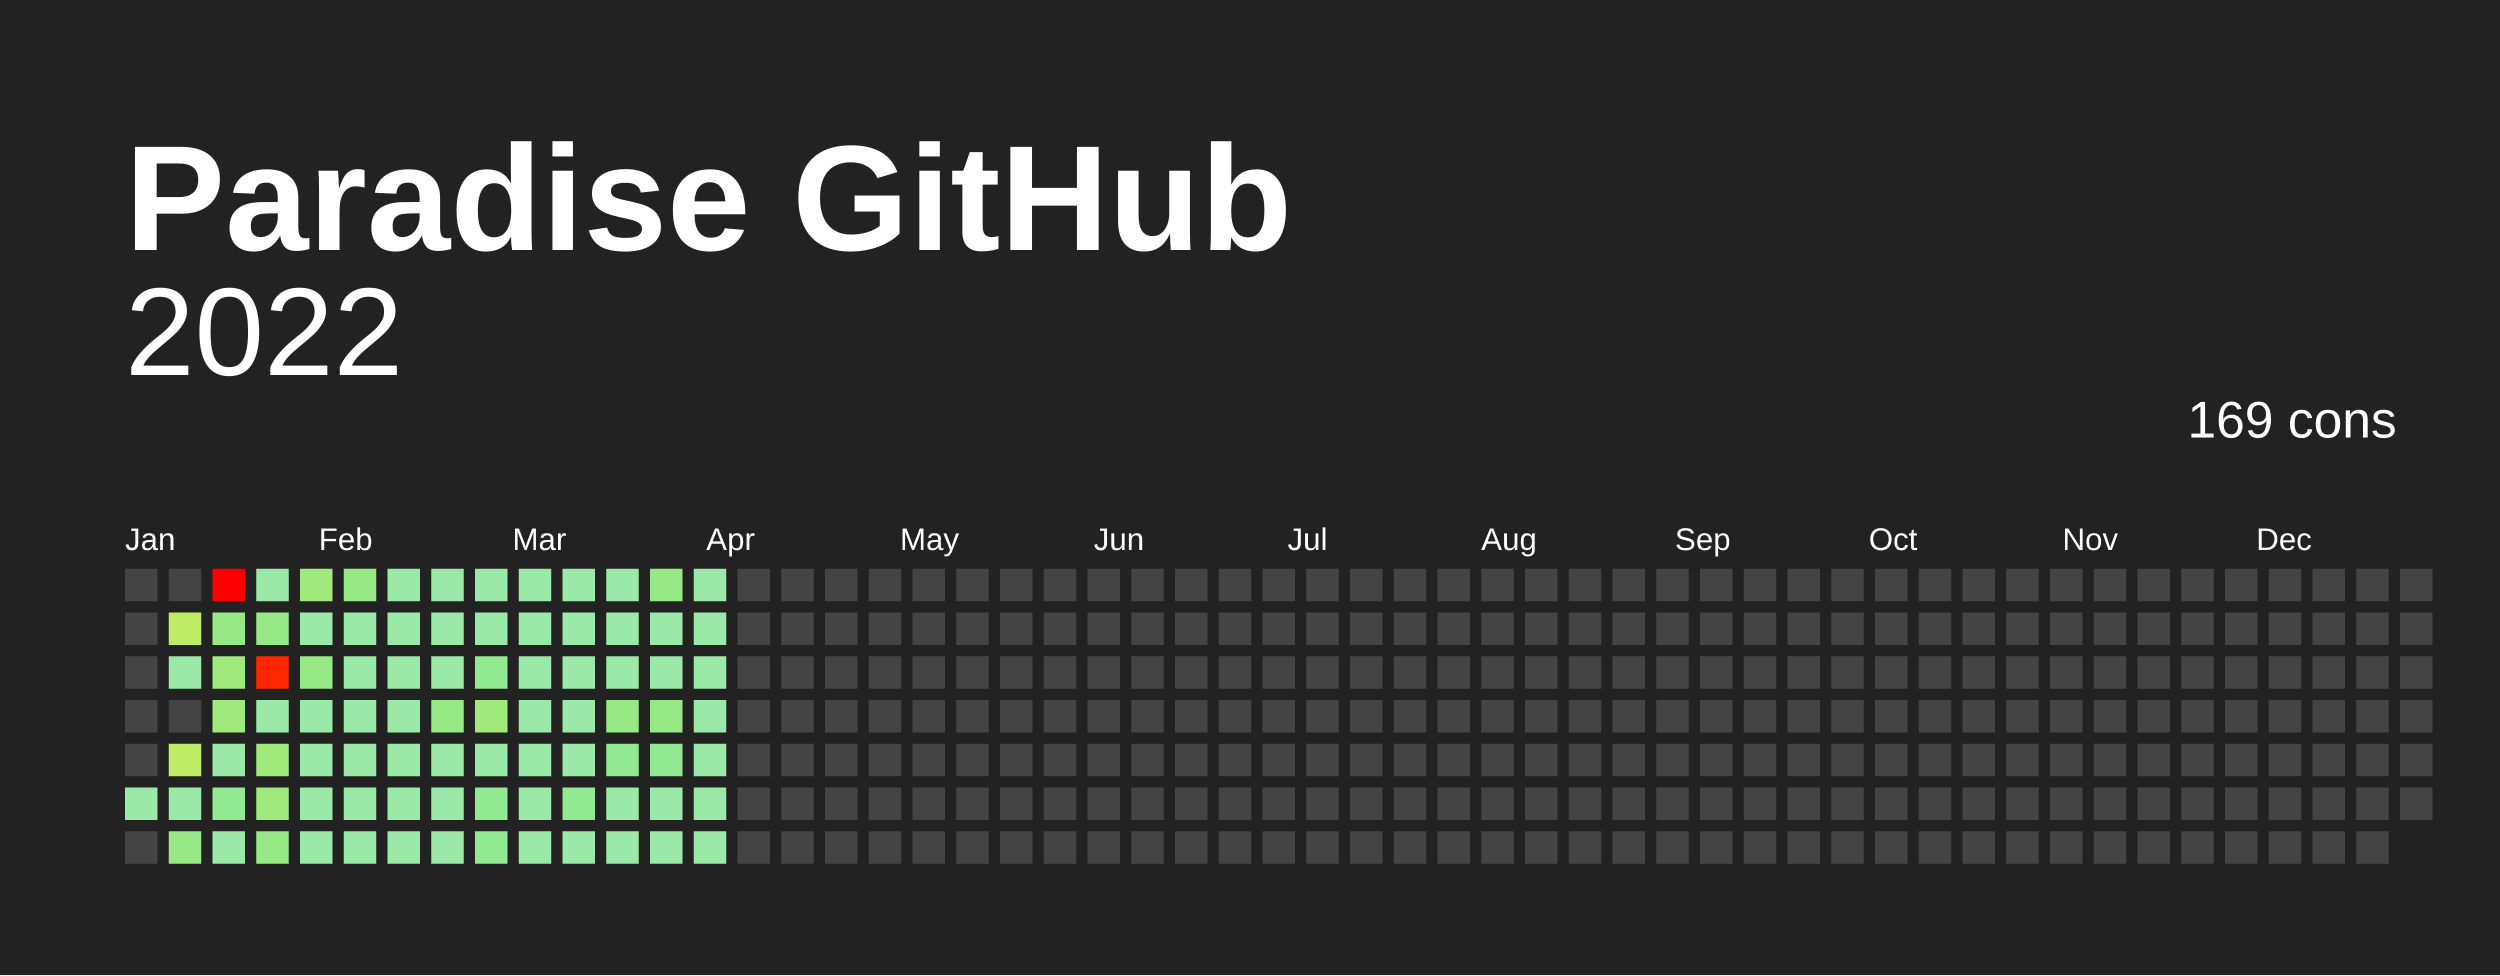
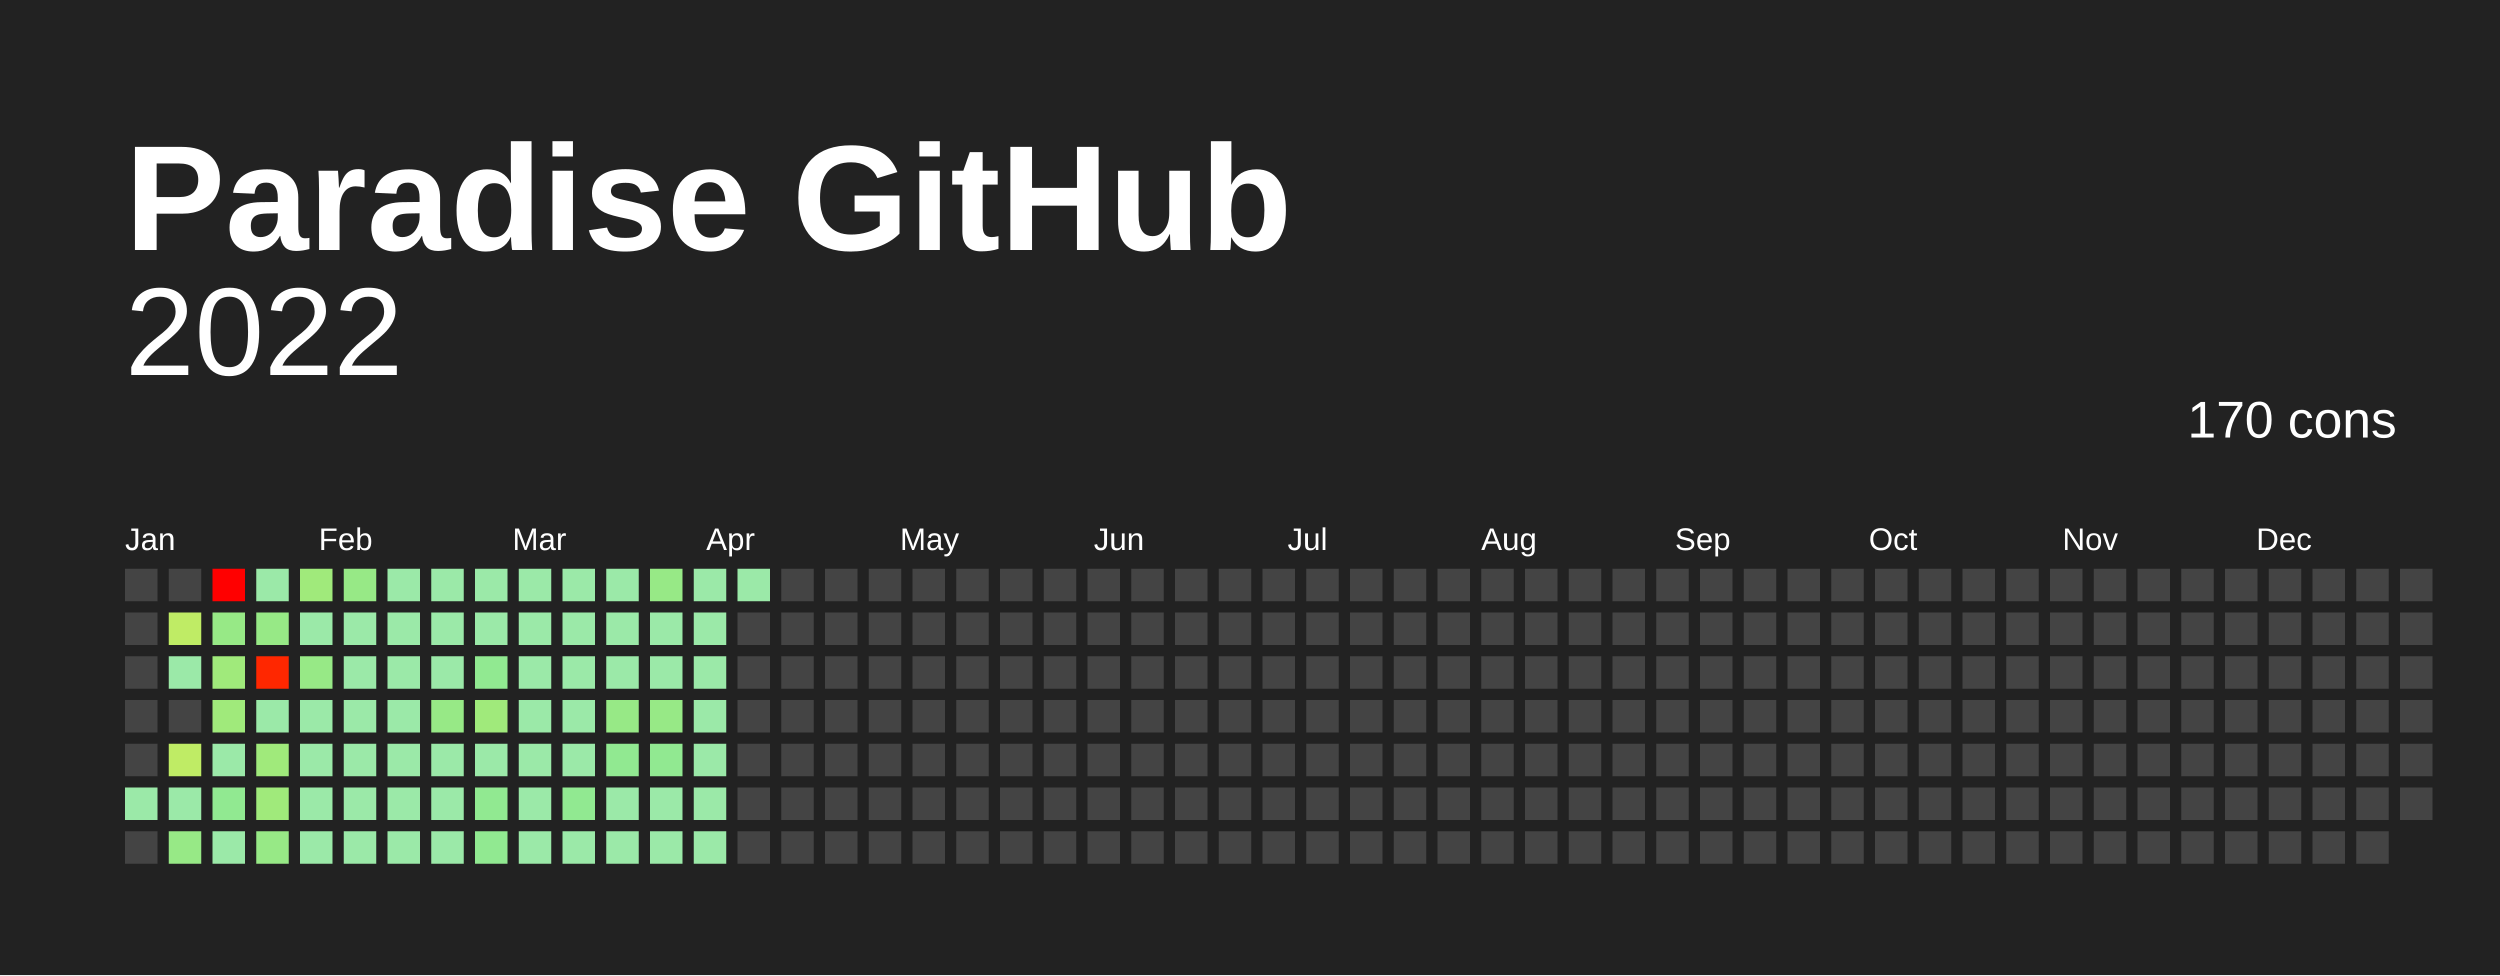
<svg xmlns="http://www.w3.org/2000/svg" baseProfile="full" height="78mm" version="1.1" viewBox="0,0,200,78" width="200mm">
  <defs />
  <rect fill="#222222" height="78" width="200" x="0" y="0" />
  <text fill="#FFFFFF" style="font-size:12px; font-family:Arial; font-weight:bold;" x="10" y="20">Paradise GitHub</text>
  <text alignment-baseline="hanging" fill="#FFFFFF" style="font-size:10.0px; font-family:Arial;" x="10" y="30">2022</text>
-   <text alignment-baseline="hanging" fill="#FFFFFF" style="font-size:4.125px; font-family:Arial;" x="175" y="35">169 cons</text>
+   <text alignment-baseline="hanging" fill="#FFFFFF" style="font-size:4.125px; font-family:Arial;" x="175" y="35">170 cons</text>
  <text fill="#FFFFFF" style="font-size:2.5px; font-family:Arial" x="10.0" y="44">Jan</text>
  <text fill="#FFFFFF" style="font-size:2.5px; font-family:Arial" x="25.5" y="44">Feb</text>
  <text fill="#FFFFFF" style="font-size:2.5px; font-family:Arial" x="41.0" y="44">Mar</text>
  <text fill="#FFFFFF" style="font-size:2.5px; font-family:Arial" x="56.5" y="44">Apr</text>
  <text fill="#FFFFFF" style="font-size:2.5px; font-family:Arial" x="72.0" y="44">May</text>
  <text fill="#FFFFFF" style="font-size:2.5px; font-family:Arial" x="87.5" y="44">Jun</text>
  <text fill="#FFFFFF" style="font-size:2.5px; font-family:Arial" x="103.0" y="44">Jul</text>
  <text fill="#FFFFFF" style="font-size:2.5px; font-family:Arial" x="118.5" y="44">Aug</text>
  <text fill="#FFFFFF" style="font-size:2.5px; font-family:Arial" x="134.0" y="44">Sep</text>
  <text fill="#FFFFFF" style="font-size:2.5px; font-family:Arial" x="149.5" y="44">Oct</text>
  <text fill="#FFFFFF" style="font-size:2.5px; font-family:Arial" x="165.0" y="44">Nov</text>
  <text fill="#FFFFFF" style="font-size:2.5px; font-family:Arial" x="180.5" y="44">Dec</text>
  <rect fill="#444444" height="2.6" width="2.6" x="10.0" y="45.5" />
  <rect fill="#444444" height="2.6" width="2.6" x="10.0" y="49.0" />
  <rect fill="#444444" height="2.6" width="2.6" x="10.0" y="52.5" />
  <rect fill="#444444" height="2.6" width="2.6" x="10.0" y="56.0" />
  <rect fill="#444444" height="2.6" width="2.6" x="10.0" y="59.5" />
  <rect fill="#9be9a8" height="2.6" width="2.6" x="10.0" y="63.0" />
  <rect fill="#444444" height="2.6" width="2.6" x="10.0" y="66.5" />
  <rect fill="#444444" height="2.6" width="2.6" x="13.5" y="45.5" />
  <rect fill="#bfec65" height="2.6" width="2.6" x="13.5" y="49.0" />
  <rect fill="#9be9a8" height="2.6" width="2.6" x="13.5" y="52.5" />
  <rect fill="#444444" height="2.6" width="2.6" x="13.5" y="56.0" />
  <rect fill="#bfec65" height="2.6" width="2.6" x="13.5" y="59.5" />
  <rect fill="#9be9a8" height="2.6" width="2.6" x="13.5" y="63.0" />
  <rect fill="#97e986" height="2.6" width="2.6" x="13.5" y="66.5" />
  <rect fill="red" height="2.6" width="2.6" x="17.0" y="45.5" />
  <rect fill="#97e986" height="2.6" width="2.6" x="17.0" y="49.0" />
  <rect fill="#a0ea7b" height="2.6" width="2.6" x="17.0" y="52.5" />
  <rect fill="#a0ea7b" height="2.6" width="2.6" x="17.0" y="56.0" />
  <rect fill="#9be9a8" height="2.6" width="2.6" x="17.0" y="59.5" />
  <rect fill="#91e991" height="2.6" width="2.6" x="17.0" y="63.0" />
  <rect fill="#9be9a8" height="2.6" width="2.6" x="17.0" y="66.5" />
  <rect fill="#9be9a8" height="2.6" width="2.6" x="20.5" y="45.5" />
  <rect fill="#97e986" height="2.6" width="2.6" x="20.5" y="49.0" />
  <rect fill="#ff2700" height="2.6" width="2.6" x="20.5" y="52.5" />
  <rect fill="#9be9a8" height="2.6" width="2.6" x="20.5" y="56.0" />
  <rect fill="#a0ea7b" height="2.6" width="2.6" x="20.5" y="59.5" />
  <rect fill="#a0ea7b" height="2.6" width="2.6" x="20.5" y="63.0" />
  <rect fill="#97e986" height="2.6" width="2.6" x="20.5" y="66.5" />
  <rect fill="#a0ea7b" height="2.6" width="2.6" x="24.0" y="45.5" />
  <rect fill="#9be9a8" height="2.6" width="2.6" x="24.0" y="49.0" />
  <rect fill="#97e986" height="2.6" width="2.6" x="24.0" y="52.5" />
  <rect fill="#9be9a8" height="2.6" width="2.6" x="24.0" y="56.0" />
  <rect fill="#9be9a8" height="2.6" width="2.6" x="24.0" y="59.5" />
  <rect fill="#9be9a8" height="2.6" width="2.6" x="24.0" y="63.0" />
  <rect fill="#9be9a8" height="2.6" width="2.6" x="24.0" y="66.5" />
  <rect fill="#97e986" height="2.6" width="2.6" x="27.5" y="45.5" />
  <rect fill="#9be9a8" height="2.6" width="2.6" x="27.5" y="49.0" />
  <rect fill="#9be9a8" height="2.6" width="2.6" x="27.5" y="52.5" />
  <rect fill="#9be9a8" height="2.6" width="2.6" x="27.5" y="56.0" />
  <rect fill="#9be9a8" height="2.6" width="2.6" x="27.5" y="59.5" />
  <rect fill="#9be9a8" height="2.6" width="2.6" x="27.5" y="63.0" />
  <rect fill="#9be9a8" height="2.6" width="2.6" x="27.5" y="66.5" />
  <rect fill="#9be9a8" height="2.6" width="2.6" x="31.0" y="45.5" />
  <rect fill="#9be9a8" height="2.6" width="2.6" x="31.0" y="49.0" />
  <rect fill="#9be9a8" height="2.6" width="2.6" x="31.0" y="52.5" />
  <rect fill="#9be9a8" height="2.6" width="2.6" x="31.0" y="56.0" />
  <rect fill="#9be9a8" height="2.6" width="2.6" x="31.0" y="59.5" />
  <rect fill="#9be9a8" height="2.6" width="2.6" x="31.0" y="63.0" />
  <rect fill="#9be9a8" height="2.6" width="2.6" x="31.0" y="66.5" />
  <rect fill="#9be9a8" height="2.6" width="2.6" x="34.5" y="45.5" />
  <rect fill="#9be9a8" height="2.6" width="2.6" x="34.5" y="49.0" />
  <rect fill="#9be9a8" height="2.6" width="2.6" x="34.5" y="52.5" />
  <rect fill="#97e986" height="2.6" width="2.6" x="34.5" y="56.0" />
  <rect fill="#9be9a8" height="2.6" width="2.6" x="34.5" y="59.5" />
  <rect fill="#9be9a8" height="2.6" width="2.6" x="34.5" y="63.0" />
  <rect fill="#9be9a8" height="2.6" width="2.6" x="34.5" y="66.5" />
  <rect fill="#9be9a8" height="2.6" width="2.6" x="38.0" y="45.5" />
  <rect fill="#9be9a8" height="2.6" width="2.6" x="38.0" y="49.0" />
  <rect fill="#91e991" height="2.6" width="2.6" x="38.0" y="52.5" />
  <rect fill="#a0ea7b" height="2.6" width="2.6" x="38.0" y="56.0" />
  <rect fill="#9be9a8" height="2.6" width="2.6" x="38.0" y="59.5" />
  <rect fill="#91e991" height="2.6" width="2.6" x="38.0" y="63.0" />
  <rect fill="#91e991" height="2.6" width="2.6" x="38.0" y="66.5" />
  <rect fill="#9be9a8" height="2.6" width="2.6" x="41.5" y="45.5" />
  <rect fill="#9be9a8" height="2.6" width="2.6" x="41.5" y="49.0" />
  <rect fill="#9be9a8" height="2.6" width="2.6" x="41.5" y="52.5" />
  <rect fill="#9be9a8" height="2.6" width="2.6" x="41.5" y="56.0" />
  <rect fill="#9be9a8" height="2.6" width="2.6" x="41.5" y="59.5" />
  <rect fill="#9be9a8" height="2.6" width="2.6" x="41.5" y="63.0" />
  <rect fill="#9be9a8" height="2.6" width="2.6" x="41.5" y="66.5" />
  <rect fill="#9be9a8" height="2.6" width="2.6" x="45.0" y="45.5" />
  <rect fill="#9be9a8" height="2.6" width="2.6" x="45.0" y="49.0" />
  <rect fill="#9be9a8" height="2.6" width="2.6" x="45.0" y="52.5" />
  <rect fill="#9be9a8" height="2.6" width="2.6" x="45.0" y="56.0" />
  <rect fill="#9be9a8" height="2.6" width="2.6" x="45.0" y="59.5" />
  <rect fill="#91e991" height="2.6" width="2.6" x="45.0" y="63.0" />
  <rect fill="#9be9a8" height="2.6" width="2.6" x="45.0" y="66.5" />
  <rect fill="#9be9a8" height="2.6" width="2.6" x="48.5" y="45.5" />
  <rect fill="#9be9a8" height="2.6" width="2.6" x="48.5" y="49.0" />
  <rect fill="#9be9a8" height="2.6" width="2.6" x="48.5" y="52.5" />
  <rect fill="#97e986" height="2.6" width="2.6" x="48.5" y="56.0" />
  <rect fill="#91e991" height="2.6" width="2.6" x="48.5" y="59.5" />
  <rect fill="#9be9a8" height="2.6" width="2.6" x="48.5" y="63.0" />
  <rect fill="#9be9a8" height="2.6" width="2.6" x="48.5" y="66.5" />
  <rect fill="#97e986" height="2.6" width="2.6" x="52.0" y="45.5" />
  <rect fill="#9be9a8" height="2.6" width="2.6" x="52.0" y="49.0" />
  <rect fill="#9be9a8" height="2.6" width="2.6" x="52.0" y="52.5" />
  <rect fill="#97e986" height="2.6" width="2.6" x="52.0" y="56.0" />
  <rect fill="#91e991" height="2.6" width="2.6" x="52.0" y="59.5" />
  <rect fill="#9be9a8" height="2.6" width="2.6" x="52.0" y="63.0" />
  <rect fill="#9be9a8" height="2.6" width="2.6" x="52.0" y="66.5" />
  <rect fill="#9be9a8" height="2.6" width="2.6" x="55.5" y="45.5" />
  <rect fill="#9be9a8" height="2.6" width="2.6" x="55.5" y="49.0" />
  <rect fill="#9be9a8" height="2.6" width="2.6" x="55.5" y="52.5" />
  <rect fill="#9be9a8" height="2.6" width="2.6" x="55.5" y="56.0" />
  <rect fill="#9be9a8" height="2.6" width="2.6" x="55.5" y="59.5" />
  <rect fill="#9be9a8" height="2.6" width="2.6" x="55.5" y="63.0" />
  <rect fill="#9be9a8" height="2.6" width="2.6" x="55.5" y="66.5" />
-   <rect fill="#444444" height="2.6" width="2.6" x="59.0" y="45.5" />
+   <rect fill="#9be9a8" height="2.6" width="2.6" x="59.0" y="45.5" />
  <rect fill="#444444" height="2.6" width="2.6" x="59.0" y="49.0" />
  <rect fill="#444444" height="2.6" width="2.6" x="59.0" y="52.5" />
  <rect fill="#444444" height="2.6" width="2.6" x="59.0" y="56.0" />
  <rect fill="#444444" height="2.6" width="2.6" x="59.0" y="59.5" />
  <rect fill="#444444" height="2.6" width="2.6" x="59.0" y="63.0" />
  <rect fill="#444444" height="2.6" width="2.6" x="59.0" y="66.5" />
  <rect fill="#444444" height="2.6" width="2.6" x="62.5" y="45.5" />
  <rect fill="#444444" height="2.6" width="2.6" x="62.5" y="49.0" />
  <rect fill="#444444" height="2.6" width="2.6" x="62.5" y="52.5" />
  <rect fill="#444444" height="2.6" width="2.6" x="62.5" y="56.0" />
  <rect fill="#444444" height="2.6" width="2.6" x="62.5" y="59.5" />
  <rect fill="#444444" height="2.6" width="2.6" x="62.5" y="63.0" />
  <rect fill="#444444" height="2.6" width="2.6" x="62.5" y="66.5" />
  <rect fill="#444444" height="2.6" width="2.6" x="66.0" y="45.5" />
  <rect fill="#444444" height="2.6" width="2.6" x="66.0" y="49.0" />
  <rect fill="#444444" height="2.6" width="2.6" x="66.0" y="52.5" />
  <rect fill="#444444" height="2.6" width="2.6" x="66.0" y="56.0" />
  <rect fill="#444444" height="2.6" width="2.6" x="66.0" y="59.5" />
  <rect fill="#444444" height="2.6" width="2.6" x="66.0" y="63.0" />
  <rect fill="#444444" height="2.6" width="2.6" x="66.0" y="66.5" />
  <rect fill="#444444" height="2.6" width="2.6" x="69.5" y="45.5" />
  <rect fill="#444444" height="2.6" width="2.6" x="69.5" y="49.0" />
  <rect fill="#444444" height="2.6" width="2.6" x="69.5" y="52.5" />
  <rect fill="#444444" height="2.6" width="2.6" x="69.5" y="56.0" />
  <rect fill="#444444" height="2.6" width="2.6" x="69.5" y="59.5" />
  <rect fill="#444444" height="2.6" width="2.6" x="69.5" y="63.0" />
  <rect fill="#444444" height="2.6" width="2.6" x="69.5" y="66.5" />
  <rect fill="#444444" height="2.6" width="2.6" x="73.0" y="45.5" />
  <rect fill="#444444" height="2.6" width="2.6" x="73.0" y="49.0" />
  <rect fill="#444444" height="2.6" width="2.6" x="73.0" y="52.5" />
  <rect fill="#444444" height="2.6" width="2.6" x="73.0" y="56.0" />
  <rect fill="#444444" height="2.6" width="2.6" x="73.0" y="59.5" />
  <rect fill="#444444" height="2.6" width="2.6" x="73.0" y="63.0" />
  <rect fill="#444444" height="2.6" width="2.6" x="73.0" y="66.5" />
  <rect fill="#444444" height="2.6" width="2.6" x="76.5" y="45.5" />
  <rect fill="#444444" height="2.6" width="2.6" x="76.5" y="49.0" />
  <rect fill="#444444" height="2.6" width="2.6" x="76.5" y="52.5" />
  <rect fill="#444444" height="2.6" width="2.6" x="76.5" y="56.0" />
  <rect fill="#444444" height="2.6" width="2.6" x="76.5" y="59.5" />
  <rect fill="#444444" height="2.6" width="2.6" x="76.5" y="63.0" />
  <rect fill="#444444" height="2.6" width="2.6" x="76.5" y="66.5" />
  <rect fill="#444444" height="2.6" width="2.6" x="80.0" y="45.5" />
  <rect fill="#444444" height="2.6" width="2.6" x="80.0" y="49.0" />
  <rect fill="#444444" height="2.6" width="2.6" x="80.0" y="52.5" />
  <rect fill="#444444" height="2.6" width="2.6" x="80.0" y="56.0" />
  <rect fill="#444444" height="2.6" width="2.6" x="80.0" y="59.5" />
  <rect fill="#444444" height="2.6" width="2.6" x="80.0" y="63.0" />
  <rect fill="#444444" height="2.6" width="2.6" x="80.0" y="66.5" />
  <rect fill="#444444" height="2.6" width="2.6" x="83.5" y="45.5" />
  <rect fill="#444444" height="2.6" width="2.6" x="83.5" y="49.0" />
  <rect fill="#444444" height="2.6" width="2.6" x="83.5" y="52.5" />
  <rect fill="#444444" height="2.6" width="2.6" x="83.5" y="56.0" />
  <rect fill="#444444" height="2.6" width="2.6" x="83.5" y="59.5" />
  <rect fill="#444444" height="2.6" width="2.6" x="83.5" y="63.0" />
  <rect fill="#444444" height="2.6" width="2.6" x="83.5" y="66.5" />
  <rect fill="#444444" height="2.6" width="2.6" x="87.0" y="45.5" />
  <rect fill="#444444" height="2.6" width="2.6" x="87.0" y="49.0" />
  <rect fill="#444444" height="2.6" width="2.6" x="87.0" y="52.5" />
  <rect fill="#444444" height="2.6" width="2.6" x="87.0" y="56.0" />
  <rect fill="#444444" height="2.6" width="2.6" x="87.0" y="59.5" />
  <rect fill="#444444" height="2.6" width="2.6" x="87.0" y="63.0" />
  <rect fill="#444444" height="2.6" width="2.6" x="87.0" y="66.5" />
  <rect fill="#444444" height="2.6" width="2.6" x="90.5" y="45.5" />
  <rect fill="#444444" height="2.6" width="2.6" x="90.5" y="49.0" />
  <rect fill="#444444" height="2.6" width="2.6" x="90.5" y="52.5" />
  <rect fill="#444444" height="2.6" width="2.6" x="90.5" y="56.0" />
  <rect fill="#444444" height="2.6" width="2.6" x="90.5" y="59.5" />
  <rect fill="#444444" height="2.6" width="2.6" x="90.5" y="63.0" />
  <rect fill="#444444" height="2.6" width="2.6" x="90.5" y="66.5" />
  <rect fill="#444444" height="2.6" width="2.6" x="94.0" y="45.5" />
  <rect fill="#444444" height="2.6" width="2.6" x="94.0" y="49.0" />
  <rect fill="#444444" height="2.6" width="2.6" x="94.0" y="52.5" />
  <rect fill="#444444" height="2.6" width="2.6" x="94.0" y="56.0" />
  <rect fill="#444444" height="2.6" width="2.6" x="94.0" y="59.5" />
  <rect fill="#444444" height="2.6" width="2.6" x="94.0" y="63.0" />
  <rect fill="#444444" height="2.6" width="2.6" x="94.0" y="66.5" />
  <rect fill="#444444" height="2.6" width="2.6" x="97.5" y="45.5" />
  <rect fill="#444444" height="2.6" width="2.6" x="97.5" y="49.0" />
  <rect fill="#444444" height="2.6" width="2.6" x="97.5" y="52.5" />
  <rect fill="#444444" height="2.6" width="2.6" x="97.5" y="56.0" />
  <rect fill="#444444" height="2.6" width="2.6" x="97.5" y="59.5" />
  <rect fill="#444444" height="2.6" width="2.6" x="97.5" y="63.0" />
  <rect fill="#444444" height="2.6" width="2.6" x="97.5" y="66.5" />
  <rect fill="#444444" height="2.6" width="2.6" x="101.0" y="45.5" />
  <rect fill="#444444" height="2.6" width="2.6" x="101.0" y="49.0" />
  <rect fill="#444444" height="2.6" width="2.6" x="101.0" y="52.5" />
  <rect fill="#444444" height="2.6" width="2.6" x="101.0" y="56.0" />
  <rect fill="#444444" height="2.6" width="2.6" x="101.0" y="59.5" />
  <rect fill="#444444" height="2.6" width="2.6" x="101.0" y="63.0" />
  <rect fill="#444444" height="2.6" width="2.6" x="101.0" y="66.5" />
  <rect fill="#444444" height="2.6" width="2.6" x="104.5" y="45.5" />
  <rect fill="#444444" height="2.6" width="2.6" x="104.5" y="49.0" />
  <rect fill="#444444" height="2.6" width="2.6" x="104.5" y="52.5" />
  <rect fill="#444444" height="2.6" width="2.6" x="104.5" y="56.0" />
  <rect fill="#444444" height="2.6" width="2.6" x="104.5" y="59.5" />
  <rect fill="#444444" height="2.6" width="2.6" x="104.5" y="63.0" />
  <rect fill="#444444" height="2.6" width="2.6" x="104.5" y="66.5" />
  <rect fill="#444444" height="2.6" width="2.6" x="108.0" y="45.5" />
  <rect fill="#444444" height="2.6" width="2.6" x="108.0" y="49.0" />
  <rect fill="#444444" height="2.6" width="2.6" x="108.0" y="52.5" />
  <rect fill="#444444" height="2.6" width="2.6" x="108.0" y="56.0" />
  <rect fill="#444444" height="2.6" width="2.6" x="108.0" y="59.5" />
  <rect fill="#444444" height="2.6" width="2.6" x="108.0" y="63.0" />
  <rect fill="#444444" height="2.6" width="2.6" x="108.0" y="66.5" />
  <rect fill="#444444" height="2.6" width="2.6" x="111.5" y="45.5" />
  <rect fill="#444444" height="2.6" width="2.6" x="111.5" y="49.0" />
  <rect fill="#444444" height="2.6" width="2.6" x="111.5" y="52.5" />
  <rect fill="#444444" height="2.6" width="2.6" x="111.5" y="56.0" />
  <rect fill="#444444" height="2.6" width="2.6" x="111.5" y="59.5" />
  <rect fill="#444444" height="2.6" width="2.6" x="111.5" y="63.0" />
  <rect fill="#444444" height="2.6" width="2.6" x="111.5" y="66.5" />
  <rect fill="#444444" height="2.6" width="2.6" x="115.0" y="45.5" />
  <rect fill="#444444" height="2.6" width="2.6" x="115.0" y="49.0" />
  <rect fill="#444444" height="2.6" width="2.6" x="115.0" y="52.5" />
  <rect fill="#444444" height="2.6" width="2.6" x="115.0" y="56.0" />
  <rect fill="#444444" height="2.6" width="2.6" x="115.0" y="59.5" />
  <rect fill="#444444" height="2.6" width="2.6" x="115.0" y="63.0" />
  <rect fill="#444444" height="2.6" width="2.6" x="115.0" y="66.5" />
  <rect fill="#444444" height="2.6" width="2.6" x="118.5" y="45.5" />
  <rect fill="#444444" height="2.6" width="2.6" x="118.5" y="49.0" />
  <rect fill="#444444" height="2.6" width="2.6" x="118.5" y="52.5" />
  <rect fill="#444444" height="2.6" width="2.6" x="118.5" y="56.0" />
  <rect fill="#444444" height="2.6" width="2.6" x="118.5" y="59.5" />
  <rect fill="#444444" height="2.6" width="2.6" x="118.5" y="63.0" />
  <rect fill="#444444" height="2.6" width="2.6" x="118.5" y="66.5" />
  <rect fill="#444444" height="2.6" width="2.6" x="122.0" y="45.5" />
  <rect fill="#444444" height="2.6" width="2.6" x="122.0" y="49.0" />
  <rect fill="#444444" height="2.6" width="2.6" x="122.0" y="52.5" />
  <rect fill="#444444" height="2.6" width="2.6" x="122.0" y="56.0" />
  <rect fill="#444444" height="2.6" width="2.6" x="122.0" y="59.5" />
  <rect fill="#444444" height="2.6" width="2.6" x="122.0" y="63.0" />
  <rect fill="#444444" height="2.6" width="2.6" x="122.0" y="66.5" />
  <rect fill="#444444" height="2.6" width="2.6" x="125.5" y="45.5" />
  <rect fill="#444444" height="2.6" width="2.6" x="125.5" y="49.0" />
  <rect fill="#444444" height="2.6" width="2.6" x="125.5" y="52.5" />
  <rect fill="#444444" height="2.6" width="2.6" x="125.5" y="56.0" />
  <rect fill="#444444" height="2.6" width="2.6" x="125.5" y="59.5" />
  <rect fill="#444444" height="2.6" width="2.6" x="125.5" y="63.0" />
  <rect fill="#444444" height="2.6" width="2.6" x="125.5" y="66.5" />
  <rect fill="#444444" height="2.6" width="2.6" x="129.0" y="45.5" />
  <rect fill="#444444" height="2.6" width="2.6" x="129.0" y="49.0" />
  <rect fill="#444444" height="2.6" width="2.6" x="129.0" y="52.5" />
  <rect fill="#444444" height="2.6" width="2.6" x="129.0" y="56.0" />
  <rect fill="#444444" height="2.6" width="2.6" x="129.0" y="59.5" />
  <rect fill="#444444" height="2.6" width="2.6" x="129.0" y="63.0" />
  <rect fill="#444444" height="2.6" width="2.6" x="129.0" y="66.5" />
  <rect fill="#444444" height="2.6" width="2.6" x="132.5" y="45.5" />
  <rect fill="#444444" height="2.6" width="2.6" x="132.5" y="49.0" />
  <rect fill="#444444" height="2.6" width="2.6" x="132.5" y="52.5" />
  <rect fill="#444444" height="2.6" width="2.6" x="132.5" y="56.0" />
  <rect fill="#444444" height="2.6" width="2.6" x="132.5" y="59.5" />
  <rect fill="#444444" height="2.6" width="2.6" x="132.5" y="63.0" />
  <rect fill="#444444" height="2.6" width="2.6" x="132.5" y="66.5" />
  <rect fill="#444444" height="2.6" width="2.6" x="136.0" y="45.5" />
  <rect fill="#444444" height="2.6" width="2.6" x="136.0" y="49.0" />
  <rect fill="#444444" height="2.6" width="2.6" x="136.0" y="52.5" />
  <rect fill="#444444" height="2.6" width="2.6" x="136.0" y="56.0" />
  <rect fill="#444444" height="2.6" width="2.6" x="136.0" y="59.5" />
  <rect fill="#444444" height="2.6" width="2.6" x="136.0" y="63.0" />
  <rect fill="#444444" height="2.6" width="2.6" x="136.0" y="66.5" />
  <rect fill="#444444" height="2.6" width="2.6" x="139.5" y="45.5" />
  <rect fill="#444444" height="2.6" width="2.6" x="139.5" y="49.0" />
  <rect fill="#444444" height="2.6" width="2.6" x="139.5" y="52.5" />
  <rect fill="#444444" height="2.6" width="2.6" x="139.5" y="56.0" />
  <rect fill="#444444" height="2.6" width="2.6" x="139.5" y="59.5" />
  <rect fill="#444444" height="2.6" width="2.6" x="139.5" y="63.0" />
  <rect fill="#444444" height="2.6" width="2.6" x="139.5" y="66.5" />
  <rect fill="#444444" height="2.6" width="2.6" x="143.0" y="45.5" />
  <rect fill="#444444" height="2.6" width="2.6" x="143.0" y="49.0" />
  <rect fill="#444444" height="2.6" width="2.6" x="143.0" y="52.5" />
  <rect fill="#444444" height="2.6" width="2.6" x="143.0" y="56.0" />
  <rect fill="#444444" height="2.6" width="2.6" x="143.0" y="59.5" />
  <rect fill="#444444" height="2.6" width="2.6" x="143.0" y="63.0" />
  <rect fill="#444444" height="2.6" width="2.6" x="143.0" y="66.5" />
  <rect fill="#444444" height="2.6" width="2.6" x="146.5" y="45.5" />
  <rect fill="#444444" height="2.6" width="2.6" x="146.5" y="49.0" />
  <rect fill="#444444" height="2.6" width="2.6" x="146.5" y="52.5" />
  <rect fill="#444444" height="2.6" width="2.6" x="146.5" y="56.0" />
  <rect fill="#444444" height="2.6" width="2.6" x="146.5" y="59.5" />
  <rect fill="#444444" height="2.6" width="2.6" x="146.5" y="63.0" />
  <rect fill="#444444" height="2.6" width="2.6" x="146.5" y="66.5" />
  <rect fill="#444444" height="2.6" width="2.6" x="150.0" y="45.5" />
  <rect fill="#444444" height="2.6" width="2.6" x="150.0" y="49.0" />
  <rect fill="#444444" height="2.6" width="2.6" x="150.0" y="52.5" />
  <rect fill="#444444" height="2.6" width="2.6" x="150.0" y="56.0" />
  <rect fill="#444444" height="2.6" width="2.6" x="150.0" y="59.5" />
  <rect fill="#444444" height="2.6" width="2.6" x="150.0" y="63.0" />
  <rect fill="#444444" height="2.6" width="2.6" x="150.0" y="66.5" />
  <rect fill="#444444" height="2.6" width="2.6" x="153.5" y="45.5" />
  <rect fill="#444444" height="2.6" width="2.6" x="153.5" y="49.0" />
  <rect fill="#444444" height="2.6" width="2.6" x="153.5" y="52.5" />
  <rect fill="#444444" height="2.6" width="2.6" x="153.5" y="56.0" />
  <rect fill="#444444" height="2.6" width="2.6" x="153.5" y="59.5" />
  <rect fill="#444444" height="2.6" width="2.6" x="153.5" y="63.0" />
  <rect fill="#444444" height="2.6" width="2.6" x="153.5" y="66.5" />
  <rect fill="#444444" height="2.6" width="2.6" x="157.0" y="45.5" />
  <rect fill="#444444" height="2.6" width="2.6" x="157.0" y="49.0" />
  <rect fill="#444444" height="2.6" width="2.6" x="157.0" y="52.5" />
  <rect fill="#444444" height="2.6" width="2.6" x="157.0" y="56.0" />
  <rect fill="#444444" height="2.6" width="2.6" x="157.0" y="59.5" />
  <rect fill="#444444" height="2.6" width="2.6" x="157.0" y="63.0" />
  <rect fill="#444444" height="2.6" width="2.6" x="157.0" y="66.5" />
  <rect fill="#444444" height="2.6" width="2.6" x="160.5" y="45.5" />
  <rect fill="#444444" height="2.6" width="2.6" x="160.5" y="49.0" />
  <rect fill="#444444" height="2.6" width="2.6" x="160.5" y="52.5" />
  <rect fill="#444444" height="2.6" width="2.6" x="160.5" y="56.0" />
  <rect fill="#444444" height="2.6" width="2.6" x="160.5" y="59.5" />
  <rect fill="#444444" height="2.6" width="2.6" x="160.5" y="63.0" />
  <rect fill="#444444" height="2.6" width="2.6" x="160.5" y="66.5" />
  <rect fill="#444444" height="2.6" width="2.6" x="164.0" y="45.5" />
  <rect fill="#444444" height="2.6" width="2.6" x="164.0" y="49.0" />
  <rect fill="#444444" height="2.6" width="2.6" x="164.0" y="52.5" />
  <rect fill="#444444" height="2.6" width="2.6" x="164.0" y="56.0" />
  <rect fill="#444444" height="2.6" width="2.6" x="164.0" y="59.5" />
  <rect fill="#444444" height="2.6" width="2.6" x="164.0" y="63.0" />
  <rect fill="#444444" height="2.6" width="2.6" x="164.0" y="66.5" />
  <rect fill="#444444" height="2.6" width="2.6" x="167.5" y="45.5" />
  <rect fill="#444444" height="2.6" width="2.6" x="167.5" y="49.0" />
  <rect fill="#444444" height="2.6" width="2.6" x="167.5" y="52.5" />
  <rect fill="#444444" height="2.6" width="2.6" x="167.5" y="56.0" />
  <rect fill="#444444" height="2.6" width="2.6" x="167.5" y="59.5" />
  <rect fill="#444444" height="2.6" width="2.6" x="167.5" y="63.0" />
  <rect fill="#444444" height="2.6" width="2.6" x="167.5" y="66.5" />
  <rect fill="#444444" height="2.6" width="2.6" x="171.0" y="45.5" />
  <rect fill="#444444" height="2.6" width="2.6" x="171.0" y="49.0" />
  <rect fill="#444444" height="2.6" width="2.6" x="171.0" y="52.5" />
  <rect fill="#444444" height="2.6" width="2.6" x="171.0" y="56.0" />
  <rect fill="#444444" height="2.6" width="2.6" x="171.0" y="59.5" />
  <rect fill="#444444" height="2.6" width="2.6" x="171.0" y="63.0" />
  <rect fill="#444444" height="2.6" width="2.6" x="171.0" y="66.5" />
  <rect fill="#444444" height="2.6" width="2.6" x="174.5" y="45.5" />
  <rect fill="#444444" height="2.6" width="2.6" x="174.5" y="49.0" />
  <rect fill="#444444" height="2.6" width="2.6" x="174.5" y="52.5" />
  <rect fill="#444444" height="2.6" width="2.6" x="174.5" y="56.0" />
  <rect fill="#444444" height="2.6" width="2.6" x="174.5" y="59.5" />
  <rect fill="#444444" height="2.6" width="2.6" x="174.5" y="63.0" />
  <rect fill="#444444" height="2.6" width="2.6" x="174.5" y="66.5" />
  <rect fill="#444444" height="2.6" width="2.6" x="178.0" y="45.5" />
  <rect fill="#444444" height="2.6" width="2.6" x="178.0" y="49.0" />
  <rect fill="#444444" height="2.6" width="2.6" x="178.0" y="52.5" />
  <rect fill="#444444" height="2.6" width="2.6" x="178.0" y="56.0" />
  <rect fill="#444444" height="2.6" width="2.6" x="178.0" y="59.5" />
  <rect fill="#444444" height="2.6" width="2.6" x="178.0" y="63.0" />
  <rect fill="#444444" height="2.6" width="2.6" x="178.0" y="66.5" />
  <rect fill="#444444" height="2.6" width="2.6" x="181.5" y="45.5" />
  <rect fill="#444444" height="2.6" width="2.6" x="181.5" y="49.0" />
  <rect fill="#444444" height="2.6" width="2.6" x="181.5" y="52.5" />
  <rect fill="#444444" height="2.6" width="2.6" x="181.5" y="56.0" />
  <rect fill="#444444" height="2.6" width="2.6" x="181.5" y="59.5" />
  <rect fill="#444444" height="2.6" width="2.6" x="181.5" y="63.0" />
  <rect fill="#444444" height="2.6" width="2.6" x="181.5" y="66.5" />
  <rect fill="#444444" height="2.6" width="2.6" x="185.0" y="45.5" />
  <rect fill="#444444" height="2.6" width="2.6" x="185.0" y="49.0" />
  <rect fill="#444444" height="2.6" width="2.6" x="185.0" y="52.5" />
  <rect fill="#444444" height="2.6" width="2.6" x="185.0" y="56.0" />
  <rect fill="#444444" height="2.6" width="2.6" x="185.0" y="59.5" />
  <rect fill="#444444" height="2.6" width="2.6" x="185.0" y="63.0" />
  <rect fill="#444444" height="2.6" width="2.6" x="185.0" y="66.5" />
  <rect fill="#444444" height="2.6" width="2.6" x="188.5" y="45.5" />
  <rect fill="#444444" height="2.6" width="2.6" x="188.5" y="49.0" />
  <rect fill="#444444" height="2.6" width="2.6" x="188.5" y="52.5" />
  <rect fill="#444444" height="2.6" width="2.6" x="188.5" y="56.0" />
  <rect fill="#444444" height="2.6" width="2.6" x="188.5" y="59.5" />
  <rect fill="#444444" height="2.6" width="2.6" x="188.5" y="63.0" />
  <rect fill="#444444" height="2.6" width="2.6" x="188.5" y="66.5" />
  <rect fill="#444444" height="2.6" width="2.6" x="192.0" y="45.5" />
  <rect fill="#444444" height="2.6" width="2.6" x="192.0" y="49.0" />
  <rect fill="#444444" height="2.6" width="2.6" x="192.0" y="52.5" />
  <rect fill="#444444" height="2.6" width="2.6" x="192.0" y="56.0" />
  <rect fill="#444444" height="2.6" width="2.6" x="192.0" y="59.5" />
  <rect fill="#444444" height="2.6" width="2.6" x="192.0" y="63.0" />
</svg>
